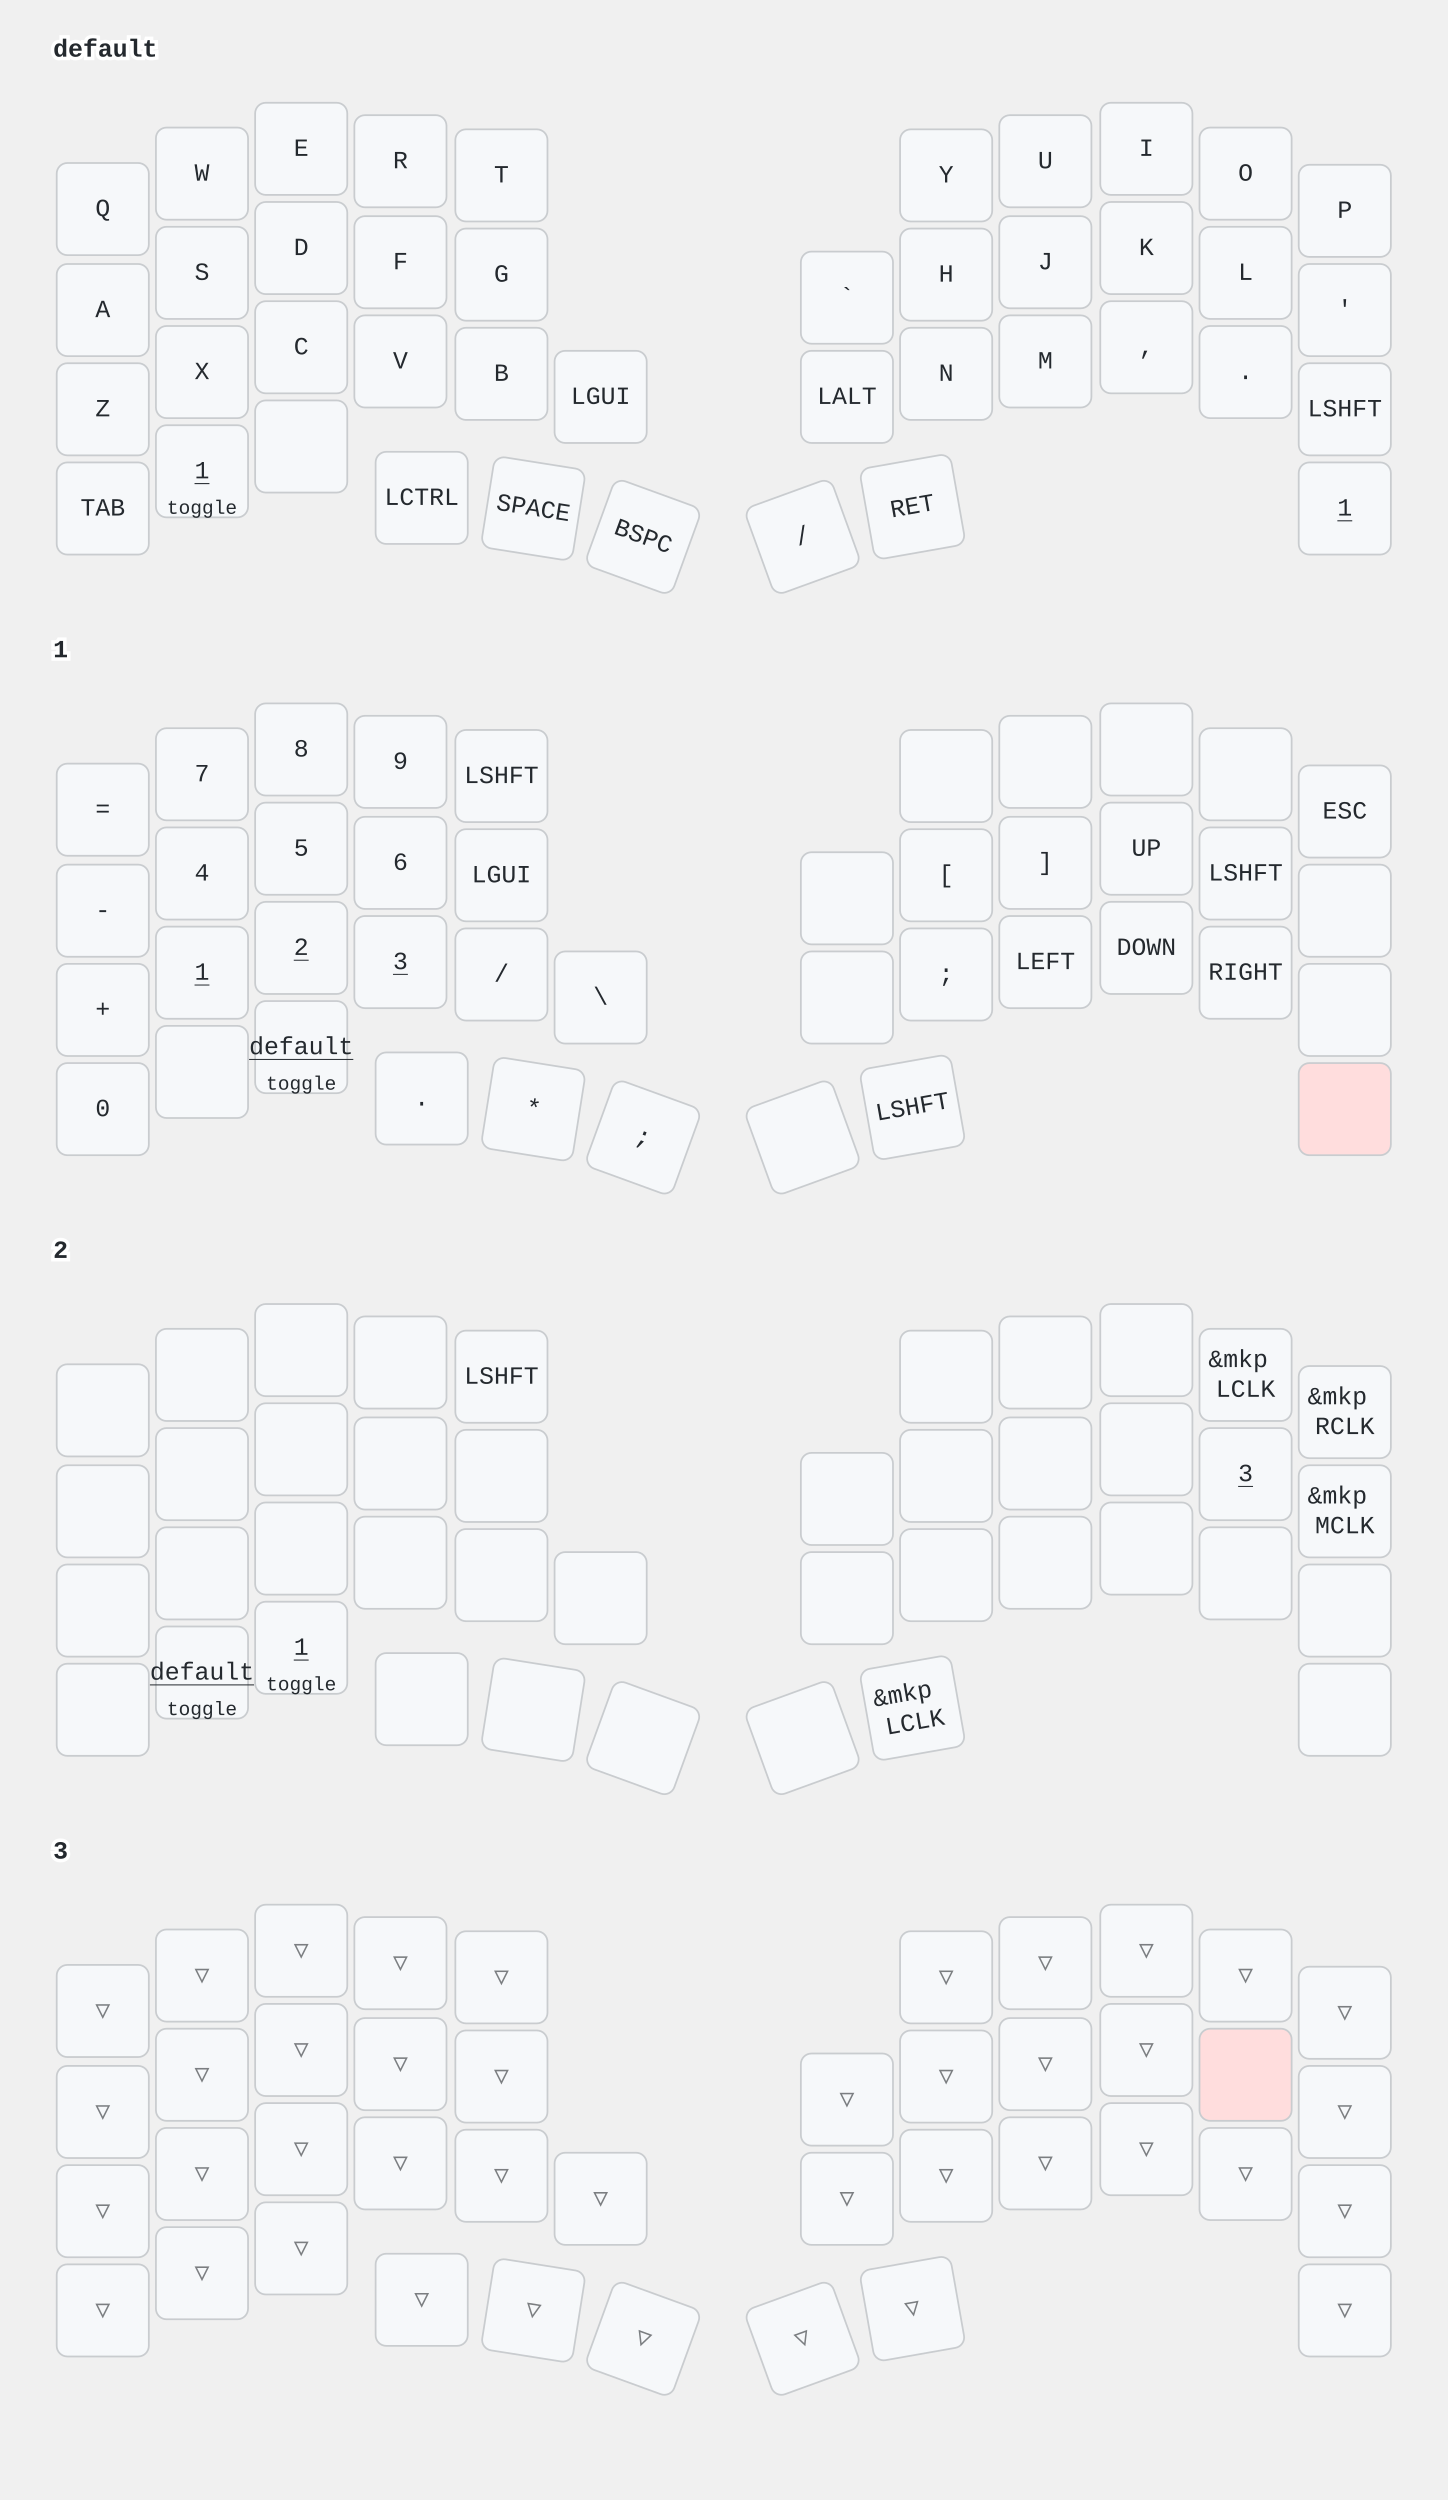
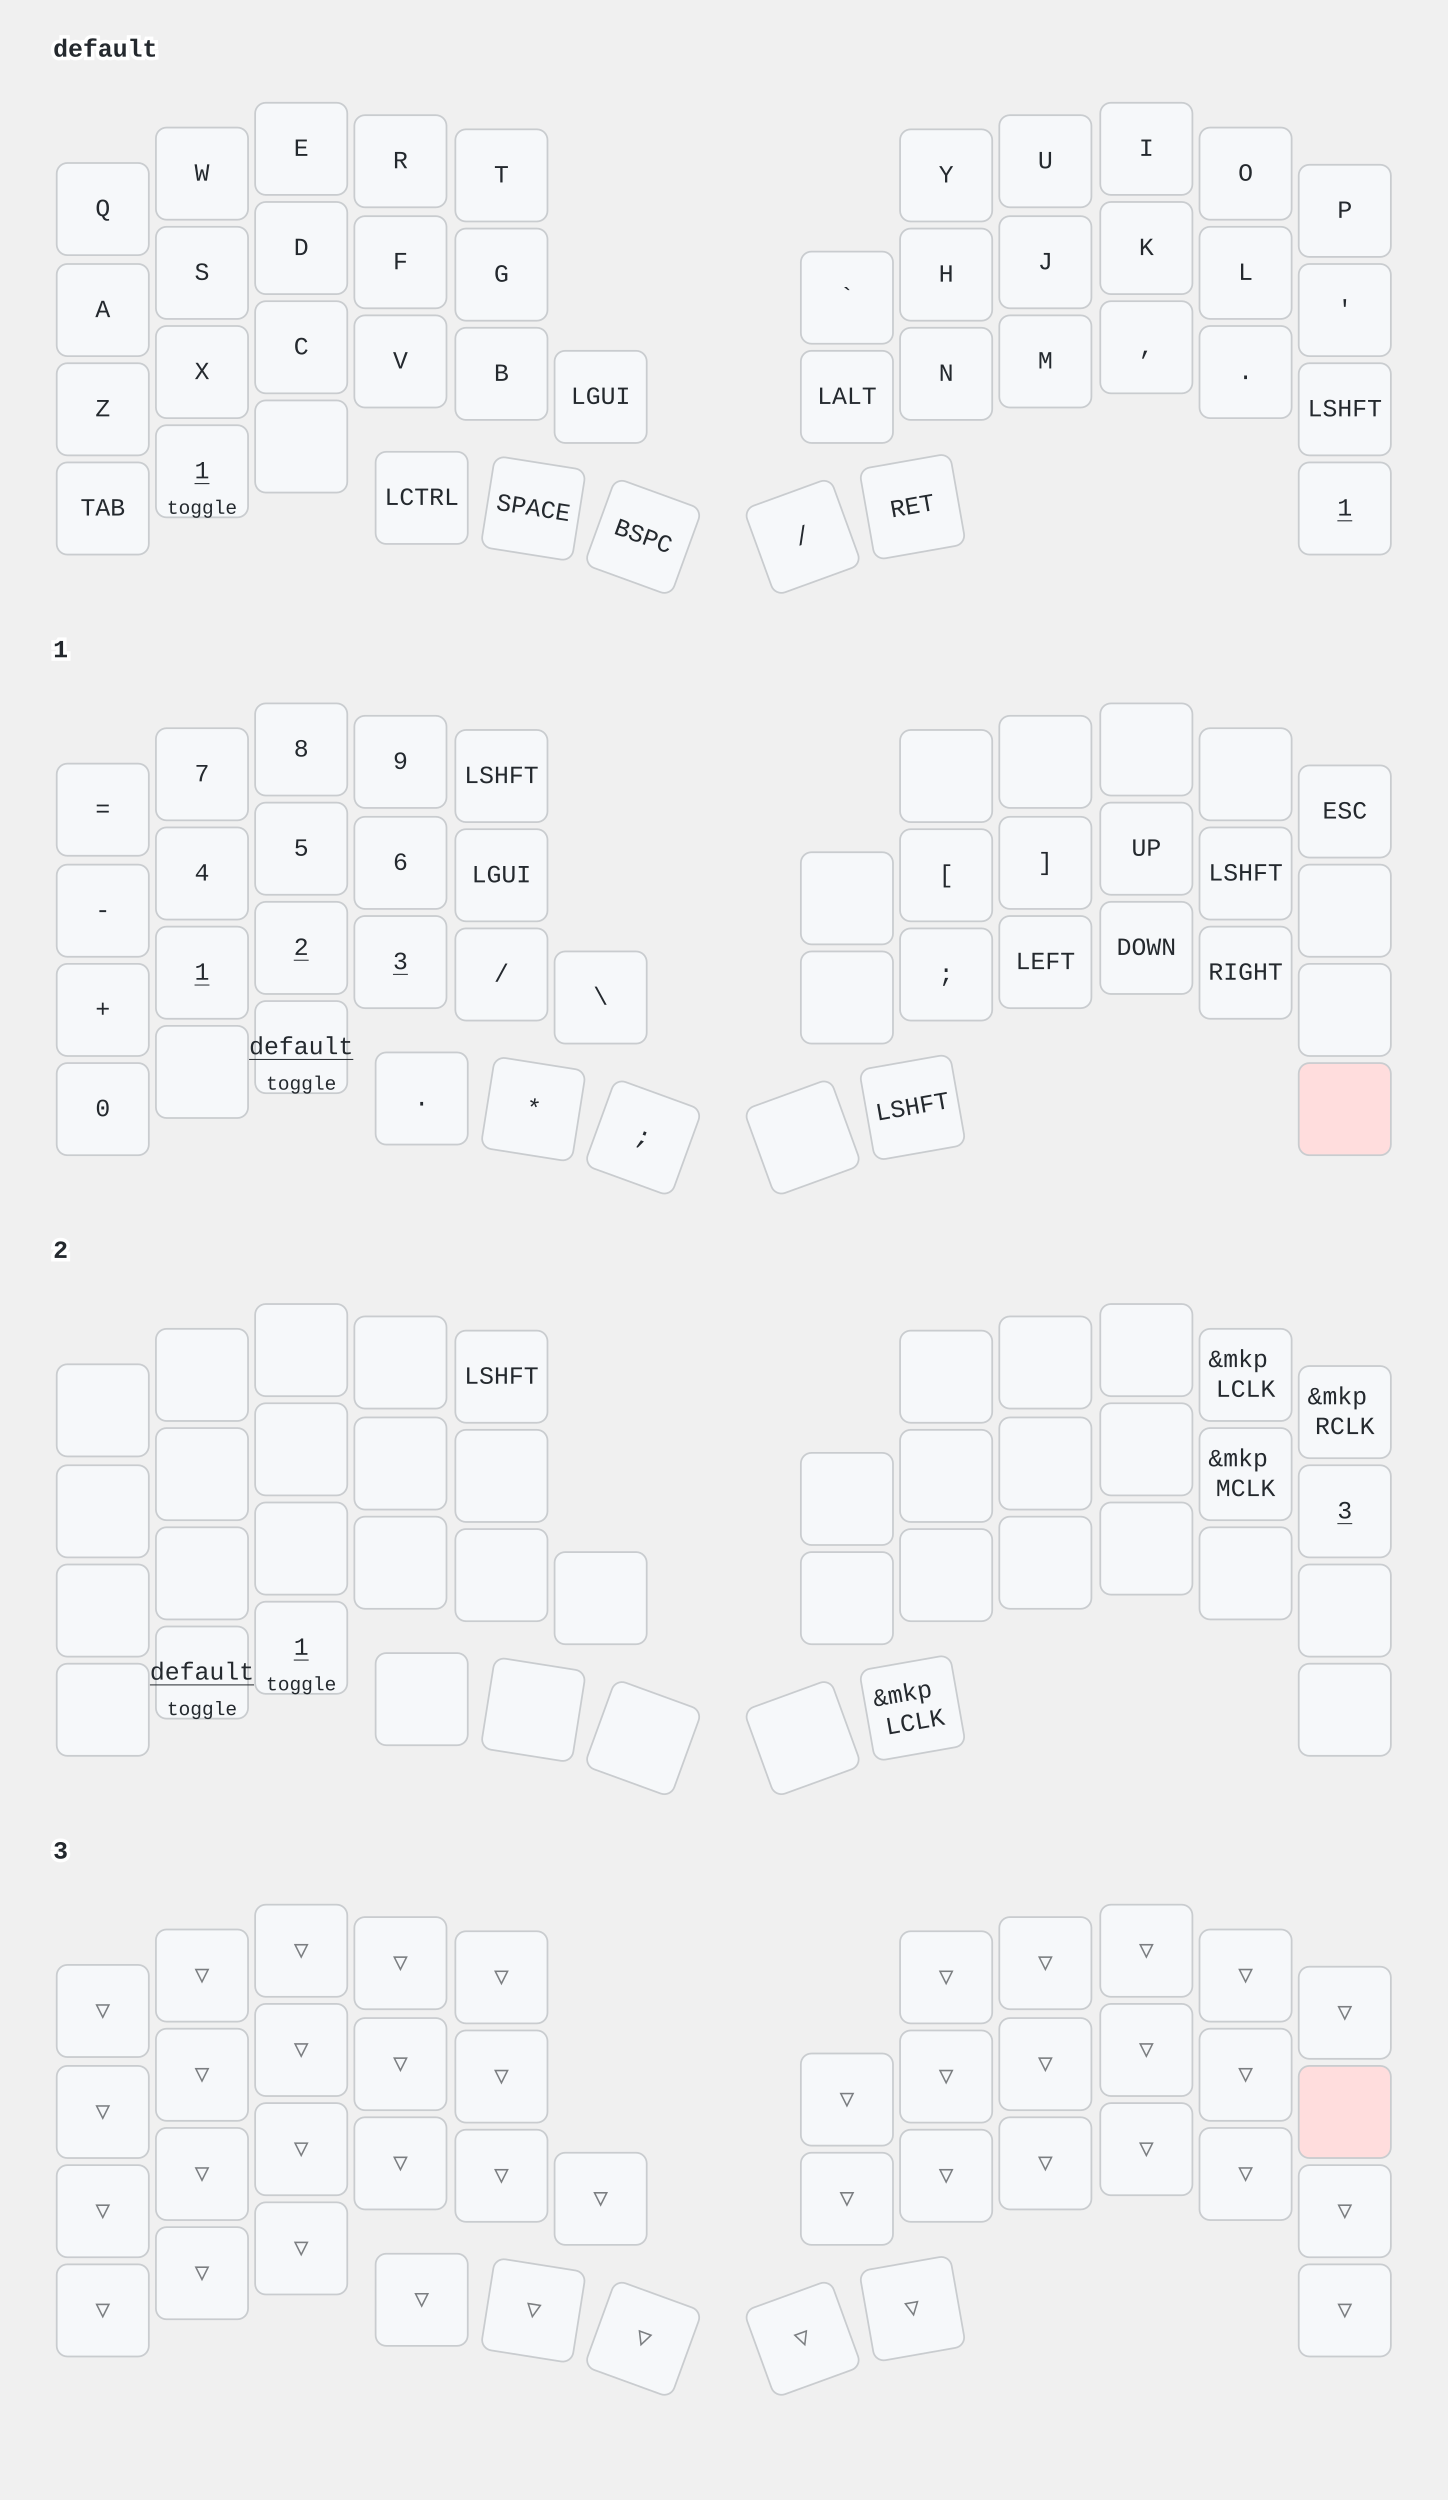
<svg xmlns="http://www.w3.org/2000/svg" width="817" height="1411" viewBox="0 0 817 1411" class="keymap">
  <style>/* inherit to force styles through use tags */
svg path {
    fill: inherit;
}

/* font and background color specifications */
svg.keymap {
    font-family: SFMono-Regular,Consolas,Liberation Mono,Menlo,monospace;
    font-size: 14px;
    font-kerning: normal;
    text-rendering: optimizeLegibility;
    fill: #24292e;
}

/* default key styling */
rect.key {
    fill: #f6f8fa;
}

rect.key, rect.combo {
    stroke: #c9cccf;
    stroke-width: 1;
}

/* default key side styling, only used is draw_key_sides is set */
rect.side {
    filter: brightness(90%);
}

/* color accent for combo boxes */
rect.combo, rect.combo-separate {
    fill: #cdf;
}

/* color accent for held keys */
rect.held, rect.combo.held {
    fill: #fdd;
}

/* color accent for ghost (optional) keys */
rect.ghost, rect.combo.ghost {
    stroke-dasharray: 4, 4;
    stroke-width: 2;
}

text {
    text-anchor: middle;
    dominant-baseline: middle;
}

/* styling for layer labels */
text.label {
    font-weight: bold;
    text-anchor: start;
    stroke: white;
    stroke-width: 4;
    paint-order: stroke;
}

/* styling for optional footer */
text.footer {
    text-anchor: end;
    dominant-baseline: auto;
    stroke: white;
    stroke-width: 4;
    paint-order: stroke;
}

/* styling for combo tap, and key non-tap label text */
text.combo, text.hold, text.shifted, text.left, text.right, text.tl, text.tr, text.bl, text.br {
    font-size: 11px;
}

text.hold, text.bl, text.br {
    text-anchor: middle;
    dominant-baseline: auto;
}

text.shifted, text.tl, text.tr {
    text-anchor: middle;
    dominant-baseline: hanging;
}

text.left, text.tl, text.bl {
    text-anchor: start;
}

text.right, text.tr, text.br {
    text-anchor: end;
}

text.layer-activator {
    text-decoration: underline;
}

/* styling for hold/shifted label text in combo box */
text.combo.hold, text.combo.shifted, text.combo.left, text.combo.right {
    font-size: 8px;
}

/* lighter symbol for transparent keys */
text.trans {
    fill: #7b7e81;
}

/* styling for combo dendrons */
path.combo {
    stroke-width: 1;
    stroke: gray;
    fill: none;
}

/* Start Tabler Icons Cleanup */
/* cannot use height/width with glyphs */
.icon-tabler &gt; path {
    fill: inherit;
    stroke: inherit;
    stroke-width: 2;
}
/* hide tabler's default box */
.icon-tabler &gt; path[stroke="none"][fill="none"] {
    visibility: hidden;
}
/* End Tabler Icons Cleanup */
</style>
  <g transform="translate(30, 0)" class="layer-default">
    <text x="0" y="28" class="label" id="default">default</text>
    <g transform="translate(0, 56)">
      <g transform="translate(28, 62)" class="key keypos-0">
        <rect rx="6" ry="6" x="-26" y="-26" width="52" height="52" class="key" />
        <text x="0" y="0" class="key tap">Q</text>
      </g>
      <g transform="translate(84, 42)" class="key keypos-1">
        <rect rx="6" ry="6" x="-26" y="-26" width="52" height="52" class="key" />
        <text x="0" y="0" class="key tap">W</text>
      </g>
      <g transform="translate(140, 28)" class="key keypos-2">
        <rect rx="6" ry="6" x="-26" y="-26" width="52" height="52" class="key" />
        <text x="0" y="0" class="key tap">E</text>
      </g>
      <g transform="translate(196, 35)" class="key keypos-3">
        <rect rx="6" ry="6" x="-26" y="-26" width="52" height="52" class="key" />
        <text x="0" y="0" class="key tap">R</text>
      </g>
      <g transform="translate(253, 43)" class="key keypos-4">
        <rect rx="6" ry="6" x="-26" y="-26" width="52" height="52" class="key" />
        <text x="0" y="0" class="key tap">T</text>
      </g>
      <g transform="translate(504, 43)" class="key keypos-5">
        <rect rx="6" ry="6" x="-26" y="-26" width="52" height="52" class="key" />
        <text x="0" y="0" class="key tap">Y</text>
      </g>
      <g transform="translate(560, 35)" class="key keypos-6">
        <rect rx="6" ry="6" x="-26" y="-26" width="52" height="52" class="key" />
        <text x="0" y="0" class="key tap">U</text>
      </g>
      <g transform="translate(617, 28)" class="key keypos-7">
        <rect rx="6" ry="6" x="-26" y="-26" width="52" height="52" class="key" />
        <text x="0" y="0" class="key tap">I</text>
      </g>
      <g transform="translate(673, 42)" class="key keypos-8">
        <rect rx="6" ry="6" x="-26" y="-26" width="52" height="52" class="key" />
        <text x="0" y="0" class="key tap">O</text>
      </g>
      <g transform="translate(729, 63)" class="key keypos-9">
        <rect rx="6" ry="6" x="-26" y="-26" width="52" height="52" class="key" />
        <text x="0" y="0" class="key tap">P</text>
      </g>
      <g transform="translate(28, 119)" class="key keypos-10">
        <rect rx="6" ry="6" x="-26" y="-26" width="52" height="52" class="key" />
        <text x="0" y="0" class="key tap">A</text>
      </g>
      <g transform="translate(84, 98)" class="key keypos-11">
        <rect rx="6" ry="6" x="-26" y="-26" width="52" height="52" class="key" />
        <text x="0" y="0" class="key tap">S</text>
      </g>
      <g transform="translate(140, 84)" class="key keypos-12">
        <rect rx="6" ry="6" x="-26" y="-26" width="52" height="52" class="key" />
        <text x="0" y="0" class="key tap">D</text>
      </g>
      <g transform="translate(196, 92)" class="key keypos-13">
        <rect rx="6" ry="6" x="-26" y="-26" width="52" height="52" class="key" />
        <text x="0" y="0" class="key tap">F</text>
      </g>
      <g transform="translate(253, 99)" class="key keypos-14">
        <rect rx="6" ry="6" x="-26" y="-26" width="52" height="52" class="key" />
        <text x="0" y="0" class="key tap">G</text>
      </g>
      <g transform="translate(448, 112)" class="key keypos-15">
        <rect rx="6" ry="6" x="-26" y="-26" width="52" height="52" class="key" />
        <text x="0" y="0" class="key tap">`</text>
      </g>
      <g transform="translate(504, 99)" class="key keypos-16">
        <rect rx="6" ry="6" x="-26" y="-26" width="52" height="52" class="key" />
        <text x="0" y="0" class="key tap">H</text>
      </g>
      <g transform="translate(560, 92)" class="key keypos-17">
        <rect rx="6" ry="6" x="-26" y="-26" width="52" height="52" class="key" />
        <text x="0" y="0" class="key tap">J</text>
      </g>
      <g transform="translate(617, 84)" class="key keypos-18">
        <rect rx="6" ry="6" x="-26" y="-26" width="52" height="52" class="key" />
        <text x="0" y="0" class="key tap">K</text>
      </g>
      <g transform="translate(673, 98)" class="key keypos-19">
        <rect rx="6" ry="6" x="-26" y="-26" width="52" height="52" class="key" />
        <text x="0" y="0" class="key tap">L</text>
      </g>
      <g transform="translate(729, 119)" class="key keypos-20">
        <rect rx="6" ry="6" x="-26" y="-26" width="52" height="52" class="key" />
        <text x="0" y="0" class="key tap">'</text>
      </g>
      <g transform="translate(28, 175)" class="key keypos-21">
        <rect rx="6" ry="6" x="-26" y="-26" width="52" height="52" class="key" />
        <text x="0" y="0" class="key tap">Z</text>
      </g>
      <g transform="translate(84, 154)" class="key keypos-22">
        <rect rx="6" ry="6" x="-26" y="-26" width="52" height="52" class="key" />
        <text x="0" y="0" class="key tap">X</text>
      </g>
      <g transform="translate(140, 140)" class="key keypos-23">
        <rect rx="6" ry="6" x="-26" y="-26" width="52" height="52" class="key" />
        <text x="0" y="0" class="key tap">C</text>
      </g>
      <g transform="translate(196, 148)" class="key keypos-24">
        <rect rx="6" ry="6" x="-26" y="-26" width="52" height="52" class="key" />
        <text x="0" y="0" class="key tap">V</text>
      </g>
      <g transform="translate(253, 155)" class="key keypos-25">
        <rect rx="6" ry="6" x="-26" y="-26" width="52" height="52" class="key" />
        <text x="0" y="0" class="key tap">B</text>
      </g>
      <g transform="translate(309, 168)" class="key keypos-26">
        <rect rx="6" ry="6" x="-26" y="-26" width="52" height="52" class="key" />
        <text x="0" y="0" class="key tap">LGUI</text>
      </g>
      <g transform="translate(448, 168)" class="key keypos-27">
        <rect rx="6" ry="6" x="-26" y="-26" width="52" height="52" class="key" />
        <text x="0" y="0" class="key tap">LALT</text>
      </g>
      <g transform="translate(504, 155)" class="key keypos-28">
        <rect rx="6" ry="6" x="-26" y="-26" width="52" height="52" class="key" />
        <text x="0" y="0" class="key tap">N</text>
      </g>
      <g transform="translate(560, 148)" class="key keypos-29">
        <rect rx="6" ry="6" x="-26" y="-26" width="52" height="52" class="key" />
        <text x="0" y="0" class="key tap">M</text>
      </g>
      <g transform="translate(617, 140)" class="key keypos-30">
        <rect rx="6" ry="6" x="-26" y="-26" width="52" height="52" class="key" />
        <text x="0" y="0" class="key tap">,</text>
      </g>
      <g transform="translate(673, 154)" class="key keypos-31">
        <rect rx="6" ry="6" x="-26" y="-26" width="52" height="52" class="key" />
        <text x="0" y="0" class="key tap">.</text>
      </g>
      <g transform="translate(729, 175)" class="key keypos-32">
        <rect rx="6" ry="6" x="-26" y="-26" width="52" height="52" class="key" />
        <text x="0" y="0" class="key tap">LSHFT</text>
      </g>
      <g transform="translate(28, 231)" class="key keypos-33">
        <rect rx="6" ry="6" x="-26" y="-26" width="52" height="52" class="key" />
        <text x="0" y="0" class="key tap">TAB</text>
      </g>
      <g transform="translate(84, 210)" class="key keypos-34">
        <rect rx="6" ry="6" x="-26" y="-26" width="52" height="52" class="key" />
        <a href="#x_x">
          <text x="0" y="0" class="key tap layer-activator">1</text>
        </a>
        <text x="0" y="24" class="key hold">toggle</text>
      </g>
      <g transform="translate(140, 196)" class="key keypos-35">
        <rect rx="6" ry="6" x="-26" y="-26" width="52" height="52" class="key" />
      </g>
      <g transform="translate(208, 225)" class="key keypos-36">
        <rect rx="6" ry="6" x="-26" y="-26" width="52" height="52" class="key" />
        <text x="0" y="0" class="key tap">LCTRL</text>
      </g>
      <g transform="translate(271, 231) rotate(9.0)" class="key keypos-37">
        <rect rx="6" ry="6" x="-26" y="-26" width="52" height="52" class="key" />
        <text x="0" y="0" class="key tap">SPACE</text>
      </g>
      <g transform="translate(333, 247) rotate(20.0)" class="key keypos-38">
        <rect rx="6" ry="6" x="-26" y="-26" width="52" height="52" class="key" />
        <text x="0" y="0" class="key tap">BSPC</text>
      </g>
      <g transform="translate(423, 247) rotate(-20.0)" class="key keypos-39">
        <rect rx="6" ry="6" x="-26" y="-26" width="52" height="52" class="key" />
        <text x="0" y="0" class="key tap">/</text>
      </g>
      <g transform="translate(485, 230) rotate(-10.0)" class="key keypos-40">
        <rect rx="6" ry="6" x="-26" y="-26" width="52" height="52" class="key" />
        <text x="0" y="0" class="key tap">RET</text>
      </g>
      <g transform="translate(729, 231)" class="key keypos-41">
        <rect rx="6" ry="6" x="-26" y="-26" width="52" height="52" class="key" />
        <a href="#x_x">
          <text x="0" y="0" class="key tap layer-activator">1</text>
        </a>
      </g>
    </g>
  </g>
  <g transform="translate(30, 339)" class="layer-1">
    <text x="0" y="28" class="label" id="x_x">1</text>
    <g transform="translate(0, 56)">
      <g transform="translate(28, 62)" class="key keypos-0">
        <rect rx="6" ry="6" x="-26" y="-26" width="52" height="52" class="key" />
        <text x="0" y="0" class="key tap">=</text>
      </g>
      <g transform="translate(84, 42)" class="key keypos-1">
        <rect rx="6" ry="6" x="-26" y="-26" width="52" height="52" class="key" />
        <text x="0" y="0" class="key tap">7</text>
      </g>
      <g transform="translate(140, 28)" class="key keypos-2">
        <rect rx="6" ry="6" x="-26" y="-26" width="52" height="52" class="key" />
        <text x="0" y="0" class="key tap">8</text>
      </g>
      <g transform="translate(196, 35)" class="key keypos-3">
        <rect rx="6" ry="6" x="-26" y="-26" width="52" height="52" class="key" />
        <text x="0" y="0" class="key tap">9</text>
      </g>
      <g transform="translate(253, 43)" class="key keypos-4">
        <rect rx="6" ry="6" x="-26" y="-26" width="52" height="52" class="key" />
        <text x="0" y="0" class="key tap">LSHFT</text>
      </g>
      <g transform="translate(504, 43)" class="key keypos-5">
        <rect rx="6" ry="6" x="-26" y="-26" width="52" height="52" class="key" />
      </g>
      <g transform="translate(560, 35)" class="key keypos-6">
        <rect rx="6" ry="6" x="-26" y="-26" width="52" height="52" class="key" />
      </g>
      <g transform="translate(617, 28)" class="key keypos-7">
        <rect rx="6" ry="6" x="-26" y="-26" width="52" height="52" class="key" />
      </g>
      <g transform="translate(673, 42)" class="key keypos-8">
        <rect rx="6" ry="6" x="-26" y="-26" width="52" height="52" class="key" />
      </g>
      <g transform="translate(729, 63)" class="key keypos-9">
        <rect rx="6" ry="6" x="-26" y="-26" width="52" height="52" class="key" />
        <text x="0" y="0" class="key tap">ESC</text>
      </g>
      <g transform="translate(28, 119)" class="key keypos-10">
        <rect rx="6" ry="6" x="-26" y="-26" width="52" height="52" class="key" />
        <text x="0" y="0" class="key tap">-</text>
      </g>
      <g transform="translate(84, 98)" class="key keypos-11">
        <rect rx="6" ry="6" x="-26" y="-26" width="52" height="52" class="key" />
        <text x="0" y="0" class="key tap">4</text>
      </g>
      <g transform="translate(140, 84)" class="key keypos-12">
        <rect rx="6" ry="6" x="-26" y="-26" width="52" height="52" class="key" />
        <text x="0" y="0" class="key tap">5</text>
      </g>
      <g transform="translate(196, 92)" class="key keypos-13">
        <rect rx="6" ry="6" x="-26" y="-26" width="52" height="52" class="key" />
        <text x="0" y="0" class="key tap">6</text>
      </g>
      <g transform="translate(253, 99)" class="key keypos-14">
        <rect rx="6" ry="6" x="-26" y="-26" width="52" height="52" class="key" />
        <text x="0" y="0" class="key tap">LGUI</text>
      </g>
      <g transform="translate(448, 112)" class="key keypos-15">
        <rect rx="6" ry="6" x="-26" y="-26" width="52" height="52" class="key" />
      </g>
      <g transform="translate(504, 99)" class="key keypos-16">
        <rect rx="6" ry="6" x="-26" y="-26" width="52" height="52" class="key" />
        <text x="0" y="0" class="key tap">[</text>
      </g>
      <g transform="translate(560, 92)" class="key keypos-17">
        <rect rx="6" ry="6" x="-26" y="-26" width="52" height="52" class="key" />
        <text x="0" y="0" class="key tap">]</text>
      </g>
      <g transform="translate(617, 84)" class="key keypos-18">
        <rect rx="6" ry="6" x="-26" y="-26" width="52" height="52" class="key" />
        <text x="0" y="0" class="key tap">UP</text>
      </g>
      <g transform="translate(673, 98)" class="key keypos-19">
        <rect rx="6" ry="6" x="-26" y="-26" width="52" height="52" class="key" />
        <text x="0" y="0" class="key tap">LSHFT</text>
      </g>
      <g transform="translate(729, 119)" class="key keypos-20">
        <rect rx="6" ry="6" x="-26" y="-26" width="52" height="52" class="key" />
      </g>
      <g transform="translate(28, 175)" class="key keypos-21">
        <rect rx="6" ry="6" x="-26" y="-26" width="52" height="52" class="key" />
        <text x="0" y="0" class="key tap">+</text>
      </g>
      <g transform="translate(84, 154)" class="key keypos-22">
        <rect rx="6" ry="6" x="-26" y="-26" width="52" height="52" class="key" />
        <a href="#x_x">
          <text x="0" y="0" class="key tap layer-activator">1</text>
        </a>
      </g>
      <g transform="translate(140, 140)" class="key keypos-23">
        <rect rx="6" ry="6" x="-26" y="-26" width="52" height="52" class="key" />
        <a href="#x_x">
          <text x="0" y="0" class="key tap layer-activator">2</text>
        </a>
      </g>
      <g transform="translate(196, 148)" class="key keypos-24">
        <rect rx="6" ry="6" x="-26" y="-26" width="52" height="52" class="key" />
        <a href="#x_x">
          <text x="0" y="0" class="key tap layer-activator">3</text>
        </a>
      </g>
      <g transform="translate(253, 155)" class="key keypos-25">
        <rect rx="6" ry="6" x="-26" y="-26" width="52" height="52" class="key" />
        <text x="0" y="0" class="key tap">/</text>
      </g>
      <g transform="translate(309, 168)" class="key keypos-26">
        <rect rx="6" ry="6" x="-26" y="-26" width="52" height="52" class="key" />
        <text x="0" y="0" class="key tap">\</text>
      </g>
      <g transform="translate(448, 168)" class="key keypos-27">
        <rect rx="6" ry="6" x="-26" y="-26" width="52" height="52" class="key" />
      </g>
      <g transform="translate(504, 155)" class="key keypos-28">
        <rect rx="6" ry="6" x="-26" y="-26" width="52" height="52" class="key" />
        <text x="0" y="0" class="key tap">;</text>
      </g>
      <g transform="translate(560, 148)" class="key keypos-29">
        <rect rx="6" ry="6" x="-26" y="-26" width="52" height="52" class="key" />
        <text x="0" y="0" class="key tap">LEFT</text>
      </g>
      <g transform="translate(617, 140)" class="key keypos-30">
        <rect rx="6" ry="6" x="-26" y="-26" width="52" height="52" class="key" />
        <text x="0" y="0" class="key tap">DOWN</text>
      </g>
      <g transform="translate(673, 154)" class="key keypos-31">
        <rect rx="6" ry="6" x="-26" y="-26" width="52" height="52" class="key" />
        <text x="0" y="0" class="key tap">RIGHT</text>
      </g>
      <g transform="translate(729, 175)" class="key keypos-32">
        <rect rx="6" ry="6" x="-26" y="-26" width="52" height="52" class="key" />
      </g>
      <g transform="translate(28, 231)" class="key keypos-33">
        <rect rx="6" ry="6" x="-26" y="-26" width="52" height="52" class="key" />
        <text x="0" y="0" class="key tap">0</text>
      </g>
      <g transform="translate(84, 210)" class="key keypos-34">
        <rect rx="6" ry="6" x="-26" y="-26" width="52" height="52" class="key" />
      </g>
      <g transform="translate(140, 196)" class="key keypos-35">
        <rect rx="6" ry="6" x="-26" y="-26" width="52" height="52" class="key" />
        <a href="#default">
          <text x="0" y="0" class="key tap layer-activator">default</text>
        </a>
        <text x="0" y="24" class="key hold">toggle</text>
      </g>
      <g transform="translate(208, 225)" class="key keypos-36">
        <rect rx="6" ry="6" x="-26" y="-26" width="52" height="52" class="key" />
        <text x="0" y="0" class="key tap">.</text>
      </g>
      <g transform="translate(271, 231) rotate(9.0)" class="key keypos-37">
        <rect rx="6" ry="6" x="-26" y="-26" width="52" height="52" class="key" />
        <text x="0" y="0" class="key tap">*</text>
      </g>
      <g transform="translate(333, 247) rotate(20.0)" class="key keypos-38">
        <rect rx="6" ry="6" x="-26" y="-26" width="52" height="52" class="key" />
        <text x="0" y="0" class="key tap">;</text>
      </g>
      <g transform="translate(423, 247) rotate(-20.0)" class="key keypos-39">
        <rect rx="6" ry="6" x="-26" y="-26" width="52" height="52" class="key" />
      </g>
      <g transform="translate(485, 230) rotate(-10.0)" class="key keypos-40">
        <rect rx="6" ry="6" x="-26" y="-26" width="52" height="52" class="key" />
        <text x="0" y="0" class="key tap">LSHFT</text>
      </g>
      <g transform="translate(729, 231)" class="key held keypos-41">
        <rect rx="6" ry="6" x="-26" y="-26" width="52" height="52" class="key held" />
      </g>
    </g>
  </g>
  <g transform="translate(30, 678)" class="layer-2">
    <text x="0" y="28" class="label" id="x_x">2</text>
    <g transform="translate(0, 56)">
      <g transform="translate(28, 62)" class="key keypos-0">
        <rect rx="6" ry="6" x="-26" y="-26" width="52" height="52" class="key" />
      </g>
      <g transform="translate(84, 42)" class="key keypos-1">
        <rect rx="6" ry="6" x="-26" y="-26" width="52" height="52" class="key" />
      </g>
      <g transform="translate(140, 28)" class="key keypos-2">
        <rect rx="6" ry="6" x="-26" y="-26" width="52" height="52" class="key" />
      </g>
      <g transform="translate(196, 35)" class="key keypos-3">
        <rect rx="6" ry="6" x="-26" y="-26" width="52" height="52" class="key" />
      </g>
      <g transform="translate(253, 43)" class="key keypos-4">
        <rect rx="6" ry="6" x="-26" y="-26" width="52" height="52" class="key" />
        <text x="0" y="0" class="key tap">LSHFT</text>
      </g>
      <g transform="translate(504, 43)" class="key keypos-5">
        <rect rx="6" ry="6" x="-26" y="-26" width="52" height="52" class="key" />
      </g>
      <g transform="translate(560, 35)" class="key keypos-6">
        <rect rx="6" ry="6" x="-26" y="-26" width="52" height="52" class="key" />
      </g>
      <g transform="translate(617, 28)" class="key keypos-7">
        <rect rx="6" ry="6" x="-26" y="-26" width="52" height="52" class="key" />
      </g>
      <g transform="translate(673, 42)" class="key keypos-8">
        <rect rx="6" ry="6" x="-26" y="-26" width="52" height="52" class="key" />
        <text x="0" y="0" class="key tap">
          <tspan x="0" dy="-0.6em">&amp;mkp</tspan>
          <tspan x="0" dy="1.2em">LCLK</tspan>
        </text>
      </g>
      <g transform="translate(729, 63)" class="key keypos-9">
        <rect rx="6" ry="6" x="-26" y="-26" width="52" height="52" class="key" />
        <text x="0" y="0" class="key tap">
          <tspan x="0" dy="-0.6em">&amp;mkp</tspan>
          <tspan x="0" dy="1.2em">RCLK</tspan>
        </text>
      </g>
      <g transform="translate(28, 119)" class="key keypos-10">
        <rect rx="6" ry="6" x="-26" y="-26" width="52" height="52" class="key" />
      </g>
      <g transform="translate(84, 98)" class="key keypos-11">
        <rect rx="6" ry="6" x="-26" y="-26" width="52" height="52" class="key" />
      </g>
      <g transform="translate(140, 84)" class="key keypos-12">
        <rect rx="6" ry="6" x="-26" y="-26" width="52" height="52" class="key" />
      </g>
      <g transform="translate(196, 92)" class="key keypos-13">
        <rect rx="6" ry="6" x="-26" y="-26" width="52" height="52" class="key" />
      </g>
      <g transform="translate(253, 99)" class="key keypos-14">
        <rect rx="6" ry="6" x="-26" y="-26" width="52" height="52" class="key" />
      </g>
      <g transform="translate(448, 112)" class="key keypos-15">
        <rect rx="6" ry="6" x="-26" y="-26" width="52" height="52" class="key" />
      </g>
      <g transform="translate(504, 99)" class="key keypos-16">
        <rect rx="6" ry="6" x="-26" y="-26" width="52" height="52" class="key" />
      </g>
      <g transform="translate(560, 92)" class="key keypos-17">
        <rect rx="6" ry="6" x="-26" y="-26" width="52" height="52" class="key" />
      </g>
      <g transform="translate(617, 84)" class="key keypos-18">
        <rect rx="6" ry="6" x="-26" y="-26" width="52" height="52" class="key" />
      </g>
      <g transform="translate(673, 98)" class="key keypos-19">
        <rect rx="6" ry="6" x="-26" y="-26" width="52" height="52" class="key" />
-         <a href="#x_x">
-           <text x="0" y="0" class="key tap layer-activator">3</text>
-         </a>
-       </g>
-       <g transform="translate(729, 119)" class="key keypos-20">
-         <rect rx="6" ry="6" x="-26" y="-26" width="52" height="52" class="key" />
        <text x="0" y="0" class="key tap">
          <tspan x="0" dy="-0.6em">&amp;mkp</tspan>
          <tspan x="0" dy="1.2em">MCLK</tspan>
        </text>
+       </g>
+       <g transform="translate(729, 119)" class="key keypos-20">
+         <rect rx="6" ry="6" x="-26" y="-26" width="52" height="52" class="key" />
+         <a href="#x_x">
+           <text x="0" y="0" class="key tap layer-activator">3</text>
+         </a>
      </g>
      <g transform="translate(28, 175)" class="key keypos-21">
        <rect rx="6" ry="6" x="-26" y="-26" width="52" height="52" class="key" />
      </g>
      <g transform="translate(84, 154)" class="key keypos-22">
        <rect rx="6" ry="6" x="-26" y="-26" width="52" height="52" class="key" />
      </g>
      <g transform="translate(140, 140)" class="key keypos-23">
        <rect rx="6" ry="6" x="-26" y="-26" width="52" height="52" class="key" />
      </g>
      <g transform="translate(196, 148)" class="key keypos-24">
        <rect rx="6" ry="6" x="-26" y="-26" width="52" height="52" class="key" />
      </g>
      <g transform="translate(253, 155)" class="key keypos-25">
        <rect rx="6" ry="6" x="-26" y="-26" width="52" height="52" class="key" />
      </g>
      <g transform="translate(309, 168)" class="key keypos-26">
        <rect rx="6" ry="6" x="-26" y="-26" width="52" height="52" class="key" />
      </g>
      <g transform="translate(448, 168)" class="key keypos-27">
        <rect rx="6" ry="6" x="-26" y="-26" width="52" height="52" class="key" />
      </g>
      <g transform="translate(504, 155)" class="key keypos-28">
        <rect rx="6" ry="6" x="-26" y="-26" width="52" height="52" class="key" />
      </g>
      <g transform="translate(560, 148)" class="key keypos-29">
        <rect rx="6" ry="6" x="-26" y="-26" width="52" height="52" class="key" />
      </g>
      <g transform="translate(617, 140)" class="key keypos-30">
        <rect rx="6" ry="6" x="-26" y="-26" width="52" height="52" class="key" />
      </g>
      <g transform="translate(673, 154)" class="key keypos-31">
        <rect rx="6" ry="6" x="-26" y="-26" width="52" height="52" class="key" />
      </g>
      <g transform="translate(729, 175)" class="key keypos-32">
        <rect rx="6" ry="6" x="-26" y="-26" width="52" height="52" class="key" />
      </g>
      <g transform="translate(28, 231)" class="key keypos-33">
        <rect rx="6" ry="6" x="-26" y="-26" width="52" height="52" class="key" />
      </g>
      <g transform="translate(84, 210)" class="key keypos-34">
        <rect rx="6" ry="6" x="-26" y="-26" width="52" height="52" class="key" />
        <a href="#default">
          <text x="0" y="0" class="key tap layer-activator">default</text>
        </a>
        <text x="0" y="24" class="key hold">toggle</text>
      </g>
      <g transform="translate(140, 196)" class="key keypos-35">
        <rect rx="6" ry="6" x="-26" y="-26" width="52" height="52" class="key" />
        <a href="#x_x">
          <text x="0" y="0" class="key tap layer-activator">1</text>
        </a>
        <text x="0" y="24" class="key hold">toggle</text>
      </g>
      <g transform="translate(208, 225)" class="key keypos-36">
        <rect rx="6" ry="6" x="-26" y="-26" width="52" height="52" class="key" />
      </g>
      <g transform="translate(271, 231) rotate(9.0)" class="key keypos-37">
        <rect rx="6" ry="6" x="-26" y="-26" width="52" height="52" class="key" />
      </g>
      <g transform="translate(333, 247) rotate(20.0)" class="key keypos-38">
        <rect rx="6" ry="6" x="-26" y="-26" width="52" height="52" class="key" />
      </g>
      <g transform="translate(423, 247) rotate(-20.0)" class="key keypos-39">
        <rect rx="6" ry="6" x="-26" y="-26" width="52" height="52" class="key" />
      </g>
      <g transform="translate(485, 230) rotate(-10.0)" class="key keypos-40">
        <rect rx="6" ry="6" x="-26" y="-26" width="52" height="52" class="key" />
        <text x="0" y="0" class="key tap">
          <tspan x="0" dy="-0.6em">&amp;mkp</tspan>
          <tspan x="0" dy="1.2em">LCLK</tspan>
        </text>
      </g>
      <g transform="translate(729, 231)" class="key keypos-41">
        <rect rx="6" ry="6" x="-26" y="-26" width="52" height="52" class="key" />
      </g>
    </g>
  </g>
  <g transform="translate(30, 1017)" class="layer-3">
    <text x="0" y="28" class="label" id="x_x">3</text>
    <g transform="translate(0, 56)">
      <g transform="translate(28, 62)" class="key trans keypos-0">
        <rect rx="6" ry="6" x="-26" y="-26" width="52" height="52" class="key trans" />
        <text x="0" y="0" class="key trans tap">▽</text>
      </g>
      <g transform="translate(84, 42)" class="key trans keypos-1">
        <rect rx="6" ry="6" x="-26" y="-26" width="52" height="52" class="key trans" />
        <text x="0" y="0" class="key trans tap">▽</text>
      </g>
      <g transform="translate(140, 28)" class="key trans keypos-2">
        <rect rx="6" ry="6" x="-26" y="-26" width="52" height="52" class="key trans" />
        <text x="0" y="0" class="key trans tap">▽</text>
      </g>
      <g transform="translate(196, 35)" class="key trans keypos-3">
        <rect rx="6" ry="6" x="-26" y="-26" width="52" height="52" class="key trans" />
        <text x="0" y="0" class="key trans tap">▽</text>
      </g>
      <g transform="translate(253, 43)" class="key trans keypos-4">
        <rect rx="6" ry="6" x="-26" y="-26" width="52" height="52" class="key trans" />
        <text x="0" y="0" class="key trans tap">▽</text>
      </g>
      <g transform="translate(504, 43)" class="key trans keypos-5">
        <rect rx="6" ry="6" x="-26" y="-26" width="52" height="52" class="key trans" />
        <text x="0" y="0" class="key trans tap">▽</text>
      </g>
      <g transform="translate(560, 35)" class="key trans keypos-6">
        <rect rx="6" ry="6" x="-26" y="-26" width="52" height="52" class="key trans" />
        <text x="0" y="0" class="key trans tap">▽</text>
      </g>
      <g transform="translate(617, 28)" class="key trans keypos-7">
        <rect rx="6" ry="6" x="-26" y="-26" width="52" height="52" class="key trans" />
        <text x="0" y="0" class="key trans tap">▽</text>
      </g>
      <g transform="translate(673, 42)" class="key trans keypos-8">
        <rect rx="6" ry="6" x="-26" y="-26" width="52" height="52" class="key trans" />
        <text x="0" y="0" class="key trans tap">▽</text>
      </g>
      <g transform="translate(729, 63)" class="key trans keypos-9">
        <rect rx="6" ry="6" x="-26" y="-26" width="52" height="52" class="key trans" />
        <text x="0" y="0" class="key trans tap">▽</text>
      </g>
      <g transform="translate(28, 119)" class="key trans keypos-10">
        <rect rx="6" ry="6" x="-26" y="-26" width="52" height="52" class="key trans" />
        <text x="0" y="0" class="key trans tap">▽</text>
      </g>
      <g transform="translate(84, 98)" class="key trans keypos-11">
        <rect rx="6" ry="6" x="-26" y="-26" width="52" height="52" class="key trans" />
        <text x="0" y="0" class="key trans tap">▽</text>
      </g>
      <g transform="translate(140, 84)" class="key trans keypos-12">
        <rect rx="6" ry="6" x="-26" y="-26" width="52" height="52" class="key trans" />
        <text x="0" y="0" class="key trans tap">▽</text>
      </g>
      <g transform="translate(196, 92)" class="key trans keypos-13">
        <rect rx="6" ry="6" x="-26" y="-26" width="52" height="52" class="key trans" />
        <text x="0" y="0" class="key trans tap">▽</text>
      </g>
      <g transform="translate(253, 99)" class="key trans keypos-14">
        <rect rx="6" ry="6" x="-26" y="-26" width="52" height="52" class="key trans" />
        <text x="0" y="0" class="key trans tap">▽</text>
      </g>
      <g transform="translate(448, 112)" class="key trans keypos-15">
        <rect rx="6" ry="6" x="-26" y="-26" width="52" height="52" class="key trans" />
        <text x="0" y="0" class="key trans tap">▽</text>
      </g>
      <g transform="translate(504, 99)" class="key trans keypos-16">
        <rect rx="6" ry="6" x="-26" y="-26" width="52" height="52" class="key trans" />
        <text x="0" y="0" class="key trans tap">▽</text>
      </g>
      <g transform="translate(560, 92)" class="key trans keypos-17">
        <rect rx="6" ry="6" x="-26" y="-26" width="52" height="52" class="key trans" />
        <text x="0" y="0" class="key trans tap">▽</text>
      </g>
      <g transform="translate(617, 84)" class="key trans keypos-18">
        <rect rx="6" ry="6" x="-26" y="-26" width="52" height="52" class="key trans" />
        <text x="0" y="0" class="key trans tap">▽</text>
      </g>
-       <g transform="translate(673, 98)" class="key held keypos-19">
+       <g transform="translate(673, 98)" class="key trans keypos-19">
+         <rect rx="6" ry="6" x="-26" y="-26" width="52" height="52" class="key trans" />
+         <text x="0" y="0" class="key trans tap">▽</text>
+       </g>
+       <g transform="translate(729, 119)" class="key held keypos-20">
        <rect rx="6" ry="6" x="-26" y="-26" width="52" height="52" class="key held" />
-       </g>
-       <g transform="translate(729, 119)" class="key trans keypos-20">
-         <rect rx="6" ry="6" x="-26" y="-26" width="52" height="52" class="key trans" />
-         <text x="0" y="0" class="key trans tap">▽</text>
      </g>
      <g transform="translate(28, 175)" class="key trans keypos-21">
        <rect rx="6" ry="6" x="-26" y="-26" width="52" height="52" class="key trans" />
        <text x="0" y="0" class="key trans tap">▽</text>
      </g>
      <g transform="translate(84, 154)" class="key trans keypos-22">
        <rect rx="6" ry="6" x="-26" y="-26" width="52" height="52" class="key trans" />
        <text x="0" y="0" class="key trans tap">▽</text>
      </g>
      <g transform="translate(140, 140)" class="key trans keypos-23">
        <rect rx="6" ry="6" x="-26" y="-26" width="52" height="52" class="key trans" />
        <text x="0" y="0" class="key trans tap">▽</text>
      </g>
      <g transform="translate(196, 148)" class="key trans keypos-24">
        <rect rx="6" ry="6" x="-26" y="-26" width="52" height="52" class="key trans" />
        <text x="0" y="0" class="key trans tap">▽</text>
      </g>
      <g transform="translate(253, 155)" class="key trans keypos-25">
        <rect rx="6" ry="6" x="-26" y="-26" width="52" height="52" class="key trans" />
        <text x="0" y="0" class="key trans tap">▽</text>
      </g>
      <g transform="translate(309, 168)" class="key trans keypos-26">
        <rect rx="6" ry="6" x="-26" y="-26" width="52" height="52" class="key trans" />
        <text x="0" y="0" class="key trans tap">▽</text>
      </g>
      <g transform="translate(448, 168)" class="key trans keypos-27">
        <rect rx="6" ry="6" x="-26" y="-26" width="52" height="52" class="key trans" />
        <text x="0" y="0" class="key trans tap">▽</text>
      </g>
      <g transform="translate(504, 155)" class="key trans keypos-28">
        <rect rx="6" ry="6" x="-26" y="-26" width="52" height="52" class="key trans" />
        <text x="0" y="0" class="key trans tap">▽</text>
      </g>
      <g transform="translate(560, 148)" class="key trans keypos-29">
        <rect rx="6" ry="6" x="-26" y="-26" width="52" height="52" class="key trans" />
        <text x="0" y="0" class="key trans tap">▽</text>
      </g>
      <g transform="translate(617, 140)" class="key trans keypos-30">
        <rect rx="6" ry="6" x="-26" y="-26" width="52" height="52" class="key trans" />
        <text x="0" y="0" class="key trans tap">▽</text>
      </g>
      <g transform="translate(673, 154)" class="key trans keypos-31">
        <rect rx="6" ry="6" x="-26" y="-26" width="52" height="52" class="key trans" />
        <text x="0" y="0" class="key trans tap">▽</text>
      </g>
      <g transform="translate(729, 175)" class="key trans keypos-32">
        <rect rx="6" ry="6" x="-26" y="-26" width="52" height="52" class="key trans" />
        <text x="0" y="0" class="key trans tap">▽</text>
      </g>
      <g transform="translate(28, 231)" class="key trans keypos-33">
        <rect rx="6" ry="6" x="-26" y="-26" width="52" height="52" class="key trans" />
        <text x="0" y="0" class="key trans tap">▽</text>
      </g>
      <g transform="translate(84, 210)" class="key trans keypos-34">
        <rect rx="6" ry="6" x="-26" y="-26" width="52" height="52" class="key trans" />
        <text x="0" y="0" class="key trans tap">▽</text>
      </g>
      <g transform="translate(140, 196)" class="key trans keypos-35">
        <rect rx="6" ry="6" x="-26" y="-26" width="52" height="52" class="key trans" />
        <text x="0" y="0" class="key trans tap">▽</text>
      </g>
      <g transform="translate(208, 225)" class="key trans keypos-36">
        <rect rx="6" ry="6" x="-26" y="-26" width="52" height="52" class="key trans" />
        <text x="0" y="0" class="key trans tap">▽</text>
      </g>
      <g transform="translate(271, 231) rotate(9.0)" class="key trans keypos-37">
        <rect rx="6" ry="6" x="-26" y="-26" width="52" height="52" class="key trans" />
        <text x="0" y="0" class="key trans tap">▽</text>
      </g>
      <g transform="translate(333, 247) rotate(20.0)" class="key trans keypos-38">
        <rect rx="6" ry="6" x="-26" y="-26" width="52" height="52" class="key trans" />
        <text x="0" y="0" class="key trans tap">▽</text>
      </g>
      <g transform="translate(423, 247) rotate(-20.0)" class="key trans keypos-39">
        <rect rx="6" ry="6" x="-26" y="-26" width="52" height="52" class="key trans" />
        <text x="0" y="0" class="key trans tap">▽</text>
      </g>
      <g transform="translate(485, 230) rotate(-10.0)" class="key trans keypos-40">
        <rect rx="6" ry="6" x="-26" y="-26" width="52" height="52" class="key trans" />
        <text x="0" y="0" class="key trans tap">▽</text>
      </g>
      <g transform="translate(729, 231)" class="key trans keypos-41">
        <rect rx="6" ry="6" x="-26" y="-26" width="52" height="52" class="key trans" />
        <text x="0" y="0" class="key trans tap">▽</text>
      </g>
    </g>
  </g>
</svg>
